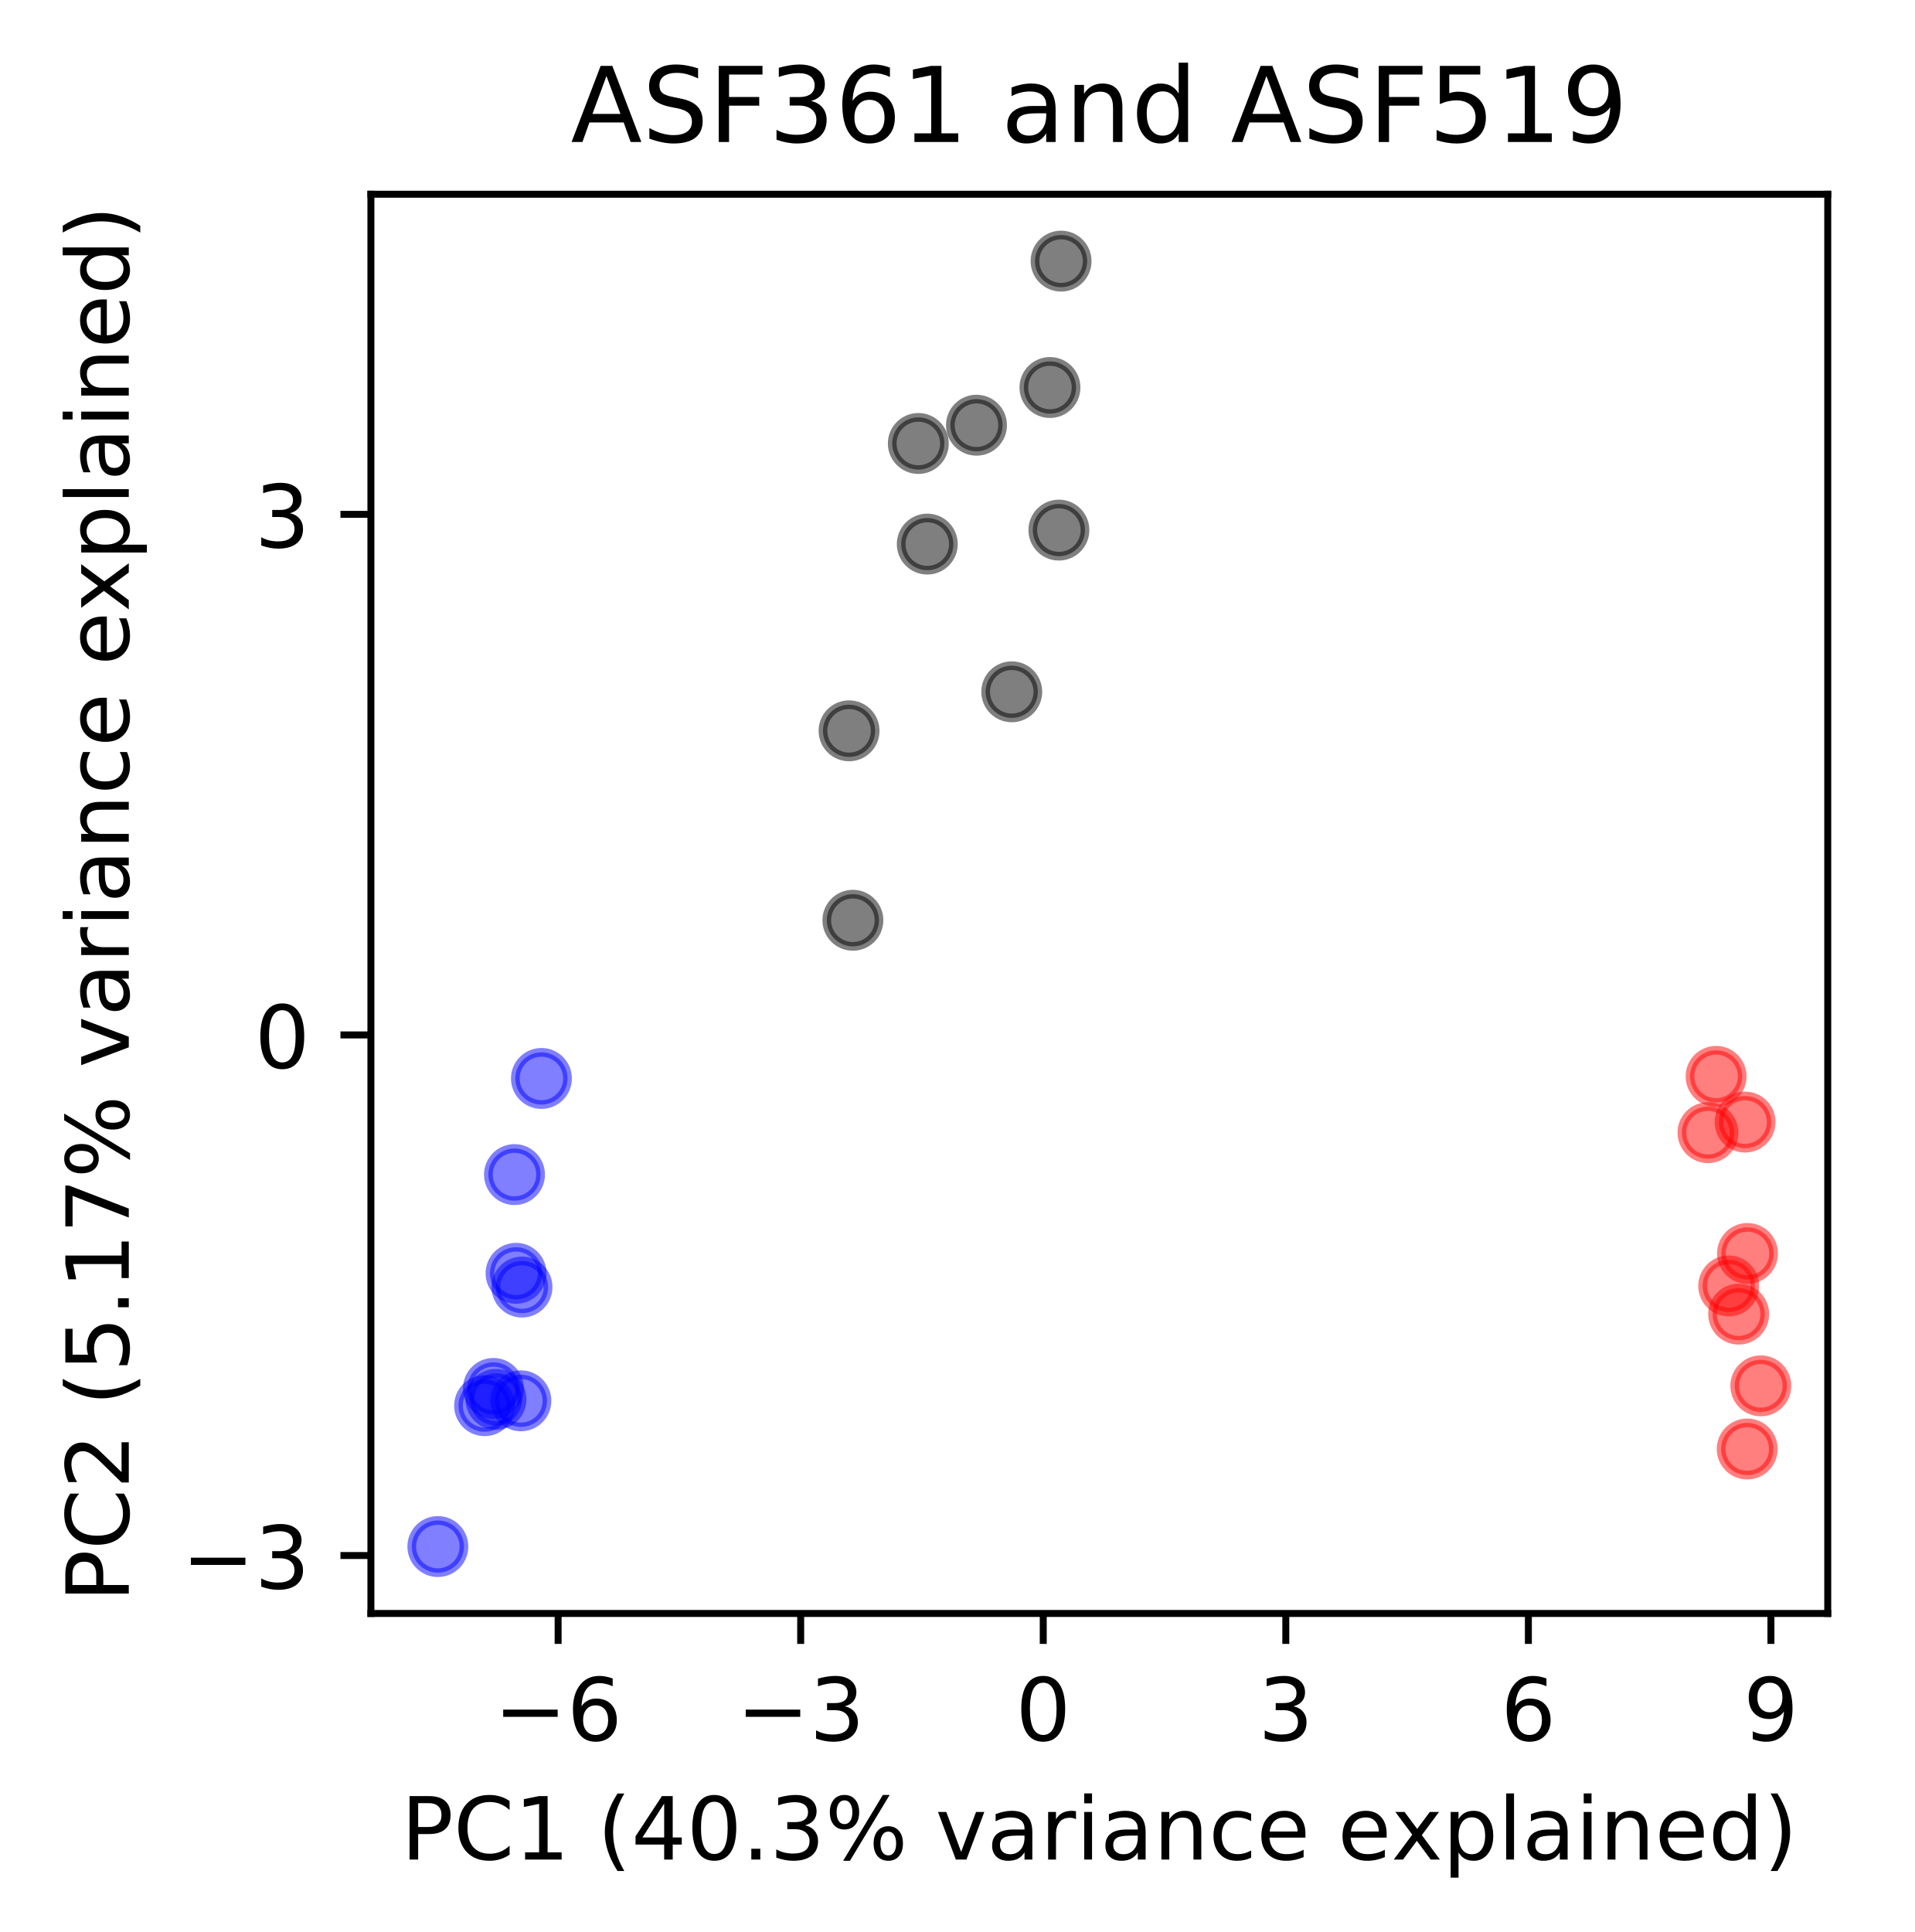
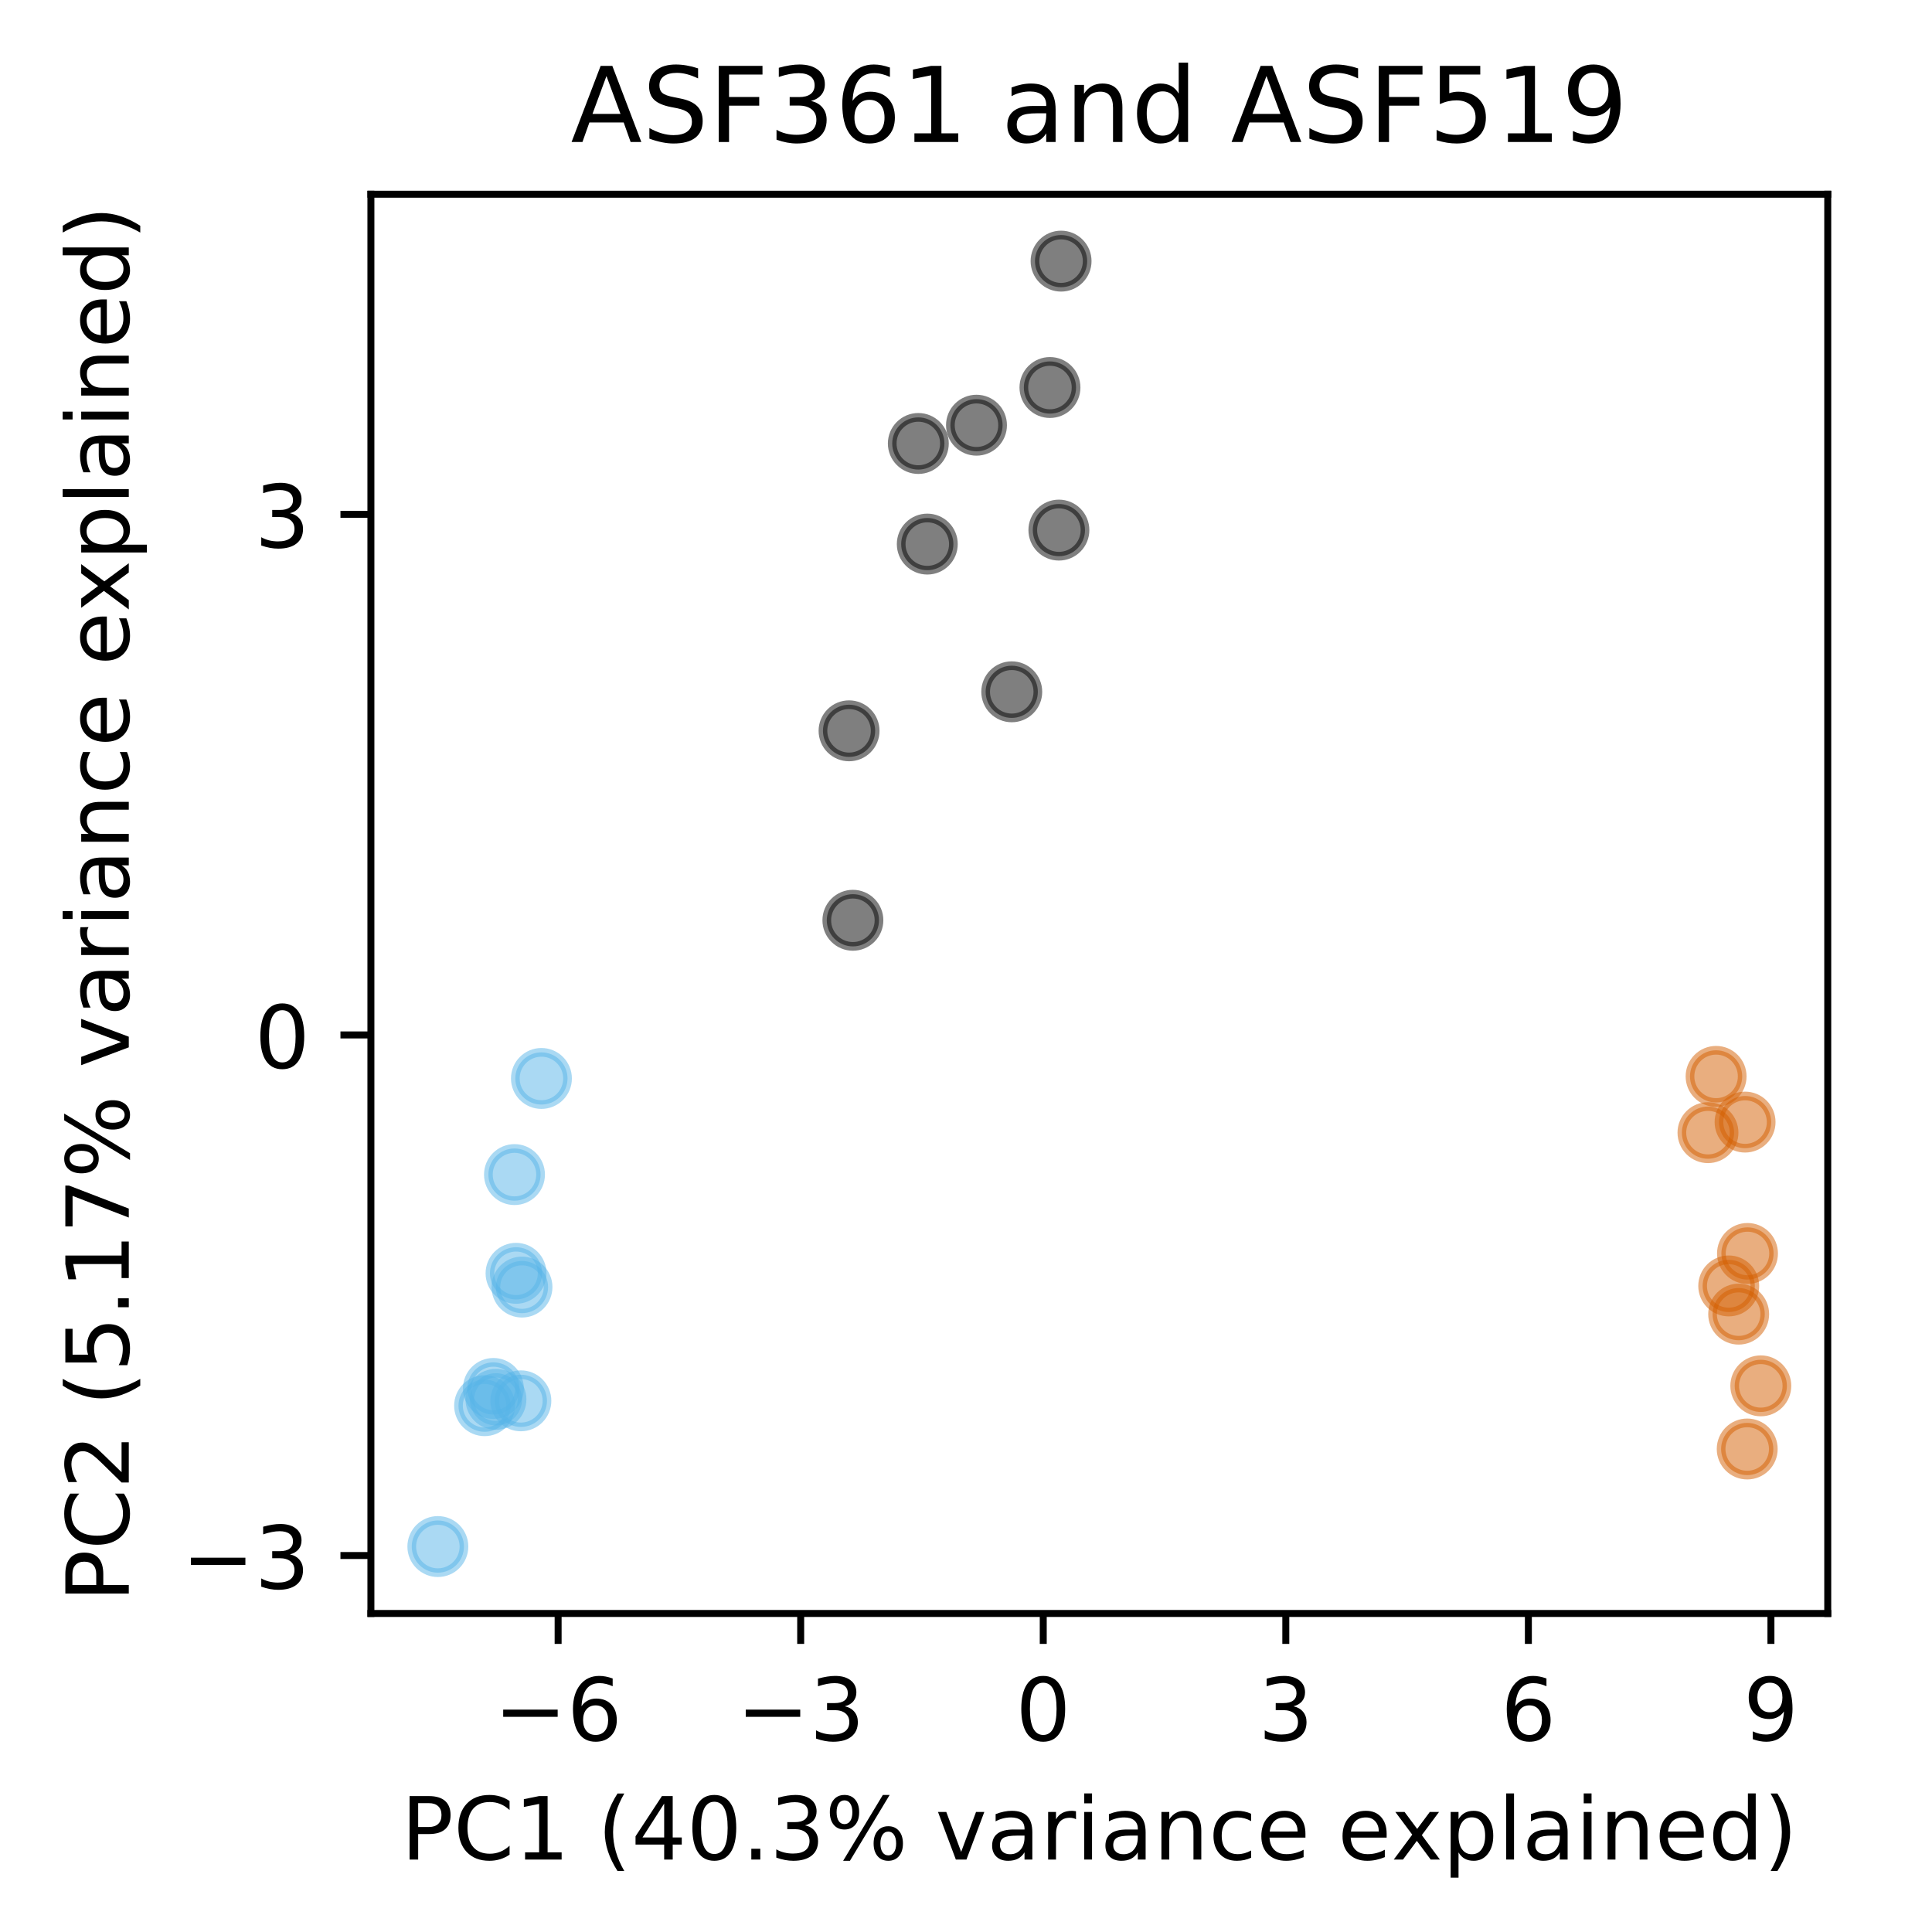
<svg xmlns="http://www.w3.org/2000/svg" xmlns:xlink="http://www.w3.org/1999/xlink" height="222pt" version="1.1" viewBox="0 0 220 222" width="220pt">
  <defs>
    <style type="text/css">
*{stroke-linecap:butt;stroke-linejoin:round;}
  </style>
  </defs>
  <g id="figure_1">
    <g id="patch_1">
      <path d="M 0 222.954  L 220.72 222.954  L 220.72 0  L 0 0  z " style="fill:#ffffff;" />
    </g>
    <g id="axes_1">
      <g id="patch_2">
        <path d="M 42.62 185.398  L 210.02 185.398  L 210.02 22.318  L 42.62 22.318  z " style="fill:#ffffff;" />
      </g>
      <g id="PathCollection_1">
        <defs>
-           <path d="M 0 3  C 0.796 3 1.559 2.684 2.121 2.121  C 2.684 1.559 3 0.796 3 0  C 3 -0.796 2.684 -1.559 2.121 -2.121  C 1.559 -2.684 0.796 -3 0 -3  C -0.796 -3 -1.559 -2.684 -2.121 -2.121  C -2.684 -1.559 -3 -0.796 -3 0  C -3 0.796 -2.684 1.559 -2.121 2.121  C -1.559 2.684 -0.796 3 0 3  z " id="C0_0_9a83f4fa91" />
+           <path d="M 0 3  C 0.796 3 1.559 2.684 2.121 2.121  C 2.684 1.559 3 0.796 3 0  C 3 -0.796 2.684 -1.559 2.121 -2.121  C 1.559 -2.684 0.796 -3 0 -3  C -0.796 -3 -1.559 -2.684 -2.121 -2.121  C -2.684 -1.559 -3 -0.796 -3 0  C -3 0.796 -2.684 1.559 -2.121 2.121  C -1.559 2.684 -0.796 3 0 3  z " id="C0_0_d2435acca8" />
        </defs>
-         <g clip-path="url(#p871c1a8498)">
-           <use style="fill:#0000ff;fill-opacity:0.5;stroke:#0000ff;stroke-opacity:0.5;" x="50.313" xlink:href="#C0_0_9a83f4fa91" y="177.71" />
-         </g>
-         <g clip-path="url(#p871c1a8498)">
-           <use style="fill:#ff0000;fill-opacity:0.5;stroke:#ff0000;stroke-opacity:0.5;" x="198.643" xlink:href="#C0_0_9a83f4fa91" y="147.762" />
-         </g>
-         <g clip-path="url(#p871c1a8498)">
-           <use style="fill:#ff0000;fill-opacity:0.5;stroke:#ff0000;stroke-opacity:0.5;" x="196.258" xlink:href="#C0_0_9a83f4fa91" y="130.15" />
-         </g>
-         <g clip-path="url(#p871c1a8498)">
-           <use style="fill-opacity:0.5;stroke:#000000;stroke-opacity:0.5;" x="106.552" xlink:href="#C0_0_9a83f4fa91" y="62.52" />
-         </g>
-         <g clip-path="url(#p871c1a8498)">
-           <use style="fill-opacity:0.5;stroke:#000000;stroke-opacity:0.5;" x="120.647" xlink:href="#C0_0_9a83f4fa91" y="44.528" />
-         </g>
-         <g clip-path="url(#p871c1a8498)">
-           <use style="fill:#0000ff;fill-opacity:0.5;stroke:#0000ff;stroke-opacity:0.5;" x="62.214" xlink:href="#C0_0_9a83f4fa91" y="123.922" />
-         </g>
-         <g clip-path="url(#p871c1a8498)">
-           <use style="fill:#0000ff;fill-opacity:0.5;stroke:#0000ff;stroke-opacity:0.5;" x="55.684" xlink:href="#C0_0_9a83f4fa91" y="161.523" />
-         </g>
-         <g clip-path="url(#p871c1a8498)">
-           <use style="fill-opacity:0.5;stroke:#000000;stroke-opacity:0.5;" x="112.205" xlink:href="#C0_0_9a83f4fa91" y="48.859" />
-         </g>
-         <g clip-path="url(#p871c1a8498)">
-           <use style="fill:#0000ff;fill-opacity:0.5;stroke:#0000ff;stroke-opacity:0.5;" x="56.696" xlink:href="#C0_0_9a83f4fa91" y="159.543" />
-         </g>
-         <g clip-path="url(#p871c1a8498)">
-           <use style="fill:#ff0000;fill-opacity:0.5;stroke:#ff0000;stroke-opacity:0.5;" x="200.521" xlink:href="#C0_0_9a83f4fa91" y="128.936" />
-         </g>
-         <g clip-path="url(#p871c1a8498)">
-           <use style="fill-opacity:0.5;stroke:#000000;stroke-opacity:0.5;" x="98.003" xlink:href="#C0_0_9a83f4fa91" y="105.746" />
-         </g>
-         <g clip-path="url(#p871c1a8498)">
-           <use style="fill-opacity:0.5;stroke:#000000;stroke-opacity:0.5;" x="97.563" xlink:href="#C0_0_9a83f4fa91" y="83.976" />
-         </g>
-         <g clip-path="url(#p871c1a8498)">
-           <use style="fill:#ff0000;fill-opacity:0.5;stroke:#ff0000;stroke-opacity:0.5;" x="202.328" xlink:href="#C0_0_9a83f4fa91" y="159.244" />
-         </g>
-         <g clip-path="url(#p871c1a8498)">
-           <use style="fill:#0000ff;fill-opacity:0.5;stroke:#0000ff;stroke-opacity:0.5;" x="59.852" xlink:href="#C0_0_9a83f4fa91" y="160.964" />
-         </g>
-         <g clip-path="url(#p871c1a8498)">
-           <use style="fill:#ff0000;fill-opacity:0.5;stroke:#ff0000;stroke-opacity:0.5;" x="199.785" xlink:href="#C0_0_9a83f4fa91" y="151.003" />
-         </g>
-         <g clip-path="url(#p871c1a8498)">
-           <use style="fill-opacity:0.5;stroke:#000000;stroke-opacity:0.5;" x="116.257" xlink:href="#C0_0_9a83f4fa91" y="79.493" />
-         </g>
-         <g clip-path="url(#p871c1a8498)">
-           <use style="fill:#0000ff;fill-opacity:0.5;stroke:#0000ff;stroke-opacity:0.5;" x="59.297" xlink:href="#C0_0_9a83f4fa91" y="146.313" />
-         </g>
-         <g clip-path="url(#p871c1a8498)">
-           <use style="fill:#ff0000;fill-opacity:0.5;stroke:#ff0000;stroke-opacity:0.5;" x="200.799" xlink:href="#C0_0_9a83f4fa91" y="144.032" />
-         </g>
-         <g clip-path="url(#p871c1a8498)">
-           <use style="fill:#0000ff;fill-opacity:0.5;stroke:#0000ff;stroke-opacity:0.5;" x="59.979" xlink:href="#C0_0_9a83f4fa91" y="147.893" />
-         </g>
-         <g clip-path="url(#p871c1a8498)">
-           <use style="fill:#ff0000;fill-opacity:0.5;stroke:#ff0000;stroke-opacity:0.5;" x="200.767" xlink:href="#C0_0_9a83f4fa91" y="166.5" />
-         </g>
-         <g clip-path="url(#p871c1a8498)">
-           <use style="fill:#0000ff;fill-opacity:0.5;stroke:#0000ff;stroke-opacity:0.5;" x="59.118" xlink:href="#C0_0_9a83f4fa91" y="134.968" />
-         </g>
-         <g clip-path="url(#p871c1a8498)">
-           <use style="fill-opacity:0.5;stroke:#000000;stroke-opacity:0.5;" x="121.674" xlink:href="#C0_0_9a83f4fa91" y="60.912" />
-         </g>
-         <g clip-path="url(#p871c1a8498)">
-           <use style="fill:#0000ff;fill-opacity:0.5;stroke:#0000ff;stroke-opacity:0.5;" x="56.989" xlink:href="#C0_0_9a83f4fa91" y="160.793" />
-         </g>
-         <g clip-path="url(#p871c1a8498)">
-           <use style="fill-opacity:0.5;stroke:#000000;stroke-opacity:0.5;" x="105.522" xlink:href="#C0_0_9a83f4fa91" y="50.959" />
-         </g>
-         <g clip-path="url(#p871c1a8498)">
-           <use style="fill-opacity:0.5;stroke:#000000;stroke-opacity:0.5;" x="121.925" xlink:href="#C0_0_9a83f4fa91" y="30.006" />
-         </g>
-         <g clip-path="url(#p871c1a8498)">
-           <use style="fill:#ff0000;fill-opacity:0.5;stroke:#ff0000;stroke-opacity:0.5;" x="197.191" xlink:href="#C0_0_9a83f4fa91" y="123.684" />
+         <g clip-path="url(#pf83b87589d)">
+           <use style="fill:#56b4e9;fill-opacity:0.5;stroke:#56b4e9;stroke-opacity:0.5;" x="50.313" xlink:href="#C0_0_d2435acca8" y="177.71" />
+         </g>
+         <g clip-path="url(#pf83b87589d)">
+           <use style="fill:#d55e00;fill-opacity:0.5;stroke:#d55e00;stroke-opacity:0.5;" x="198.643" xlink:href="#C0_0_d2435acca8" y="147.762" />
+         </g>
+         <g clip-path="url(#pf83b87589d)">
+           <use style="fill:#d55e00;fill-opacity:0.5;stroke:#d55e00;stroke-opacity:0.5;" x="196.258" xlink:href="#C0_0_d2435acca8" y="130.15" />
+         </g>
+         <g clip-path="url(#pf83b87589d)">
+           <use style="fill-opacity:0.5;stroke:#000000;stroke-opacity:0.5;" x="106.552" xlink:href="#C0_0_d2435acca8" y="62.52" />
+         </g>
+         <g clip-path="url(#pf83b87589d)">
+           <use style="fill-opacity:0.5;stroke:#000000;stroke-opacity:0.5;" x="120.647" xlink:href="#C0_0_d2435acca8" y="44.528" />
+         </g>
+         <g clip-path="url(#pf83b87589d)">
+           <use style="fill:#56b4e9;fill-opacity:0.5;stroke:#56b4e9;stroke-opacity:0.5;" x="62.214" xlink:href="#C0_0_d2435acca8" y="123.922" />
+         </g>
+         <g clip-path="url(#pf83b87589d)">
+           <use style="fill:#56b4e9;fill-opacity:0.5;stroke:#56b4e9;stroke-opacity:0.5;" x="55.684" xlink:href="#C0_0_d2435acca8" y="161.523" />
+         </g>
+         <g clip-path="url(#pf83b87589d)">
+           <use style="fill-opacity:0.5;stroke:#000000;stroke-opacity:0.5;" x="112.205" xlink:href="#C0_0_d2435acca8" y="48.859" />
+         </g>
+         <g clip-path="url(#pf83b87589d)">
+           <use style="fill:#56b4e9;fill-opacity:0.5;stroke:#56b4e9;stroke-opacity:0.5;" x="56.696" xlink:href="#C0_0_d2435acca8" y="159.543" />
+         </g>
+         <g clip-path="url(#pf83b87589d)">
+           <use style="fill:#d55e00;fill-opacity:0.5;stroke:#d55e00;stroke-opacity:0.5;" x="200.521" xlink:href="#C0_0_d2435acca8" y="128.936" />
+         </g>
+         <g clip-path="url(#pf83b87589d)">
+           <use style="fill-opacity:0.5;stroke:#000000;stroke-opacity:0.5;" x="98.003" xlink:href="#C0_0_d2435acca8" y="105.746" />
+         </g>
+         <g clip-path="url(#pf83b87589d)">
+           <use style="fill-opacity:0.5;stroke:#000000;stroke-opacity:0.5;" x="97.563" xlink:href="#C0_0_d2435acca8" y="83.976" />
+         </g>
+         <g clip-path="url(#pf83b87589d)">
+           <use style="fill:#d55e00;fill-opacity:0.5;stroke:#d55e00;stroke-opacity:0.5;" x="202.328" xlink:href="#C0_0_d2435acca8" y="159.244" />
+         </g>
+         <g clip-path="url(#pf83b87589d)">
+           <use style="fill:#56b4e9;fill-opacity:0.5;stroke:#56b4e9;stroke-opacity:0.5;" x="59.852" xlink:href="#C0_0_d2435acca8" y="160.964" />
+         </g>
+         <g clip-path="url(#pf83b87589d)">
+           <use style="fill:#d55e00;fill-opacity:0.5;stroke:#d55e00;stroke-opacity:0.5;" x="199.785" xlink:href="#C0_0_d2435acca8" y="151.003" />
+         </g>
+         <g clip-path="url(#pf83b87589d)">
+           <use style="fill-opacity:0.5;stroke:#000000;stroke-opacity:0.5;" x="116.257" xlink:href="#C0_0_d2435acca8" y="79.493" />
+         </g>
+         <g clip-path="url(#pf83b87589d)">
+           <use style="fill:#56b4e9;fill-opacity:0.5;stroke:#56b4e9;stroke-opacity:0.5;" x="59.297" xlink:href="#C0_0_d2435acca8" y="146.313" />
+         </g>
+         <g clip-path="url(#pf83b87589d)">
+           <use style="fill:#d55e00;fill-opacity:0.5;stroke:#d55e00;stroke-opacity:0.5;" x="200.799" xlink:href="#C0_0_d2435acca8" y="144.032" />
+         </g>
+         <g clip-path="url(#pf83b87589d)">
+           <use style="fill:#56b4e9;fill-opacity:0.5;stroke:#56b4e9;stroke-opacity:0.5;" x="59.979" xlink:href="#C0_0_d2435acca8" y="147.893" />
+         </g>
+         <g clip-path="url(#pf83b87589d)">
+           <use style="fill:#d55e00;fill-opacity:0.5;stroke:#d55e00;stroke-opacity:0.5;" x="200.767" xlink:href="#C0_0_d2435acca8" y="166.5" />
+         </g>
+         <g clip-path="url(#pf83b87589d)">
+           <use style="fill:#56b4e9;fill-opacity:0.5;stroke:#56b4e9;stroke-opacity:0.5;" x="59.118" xlink:href="#C0_0_d2435acca8" y="134.968" />
+         </g>
+         <g clip-path="url(#pf83b87589d)">
+           <use style="fill-opacity:0.5;stroke:#000000;stroke-opacity:0.5;" x="121.674" xlink:href="#C0_0_d2435acca8" y="60.912" />
+         </g>
+         <g clip-path="url(#pf83b87589d)">
+           <use style="fill:#56b4e9;fill-opacity:0.5;stroke:#56b4e9;stroke-opacity:0.5;" x="56.989" xlink:href="#C0_0_d2435acca8" y="160.793" />
+         </g>
+         <g clip-path="url(#pf83b87589d)">
+           <use style="fill-opacity:0.5;stroke:#000000;stroke-opacity:0.5;" x="105.522" xlink:href="#C0_0_d2435acca8" y="50.959" />
+         </g>
+         <g clip-path="url(#pf83b87589d)">
+           <use style="fill-opacity:0.5;stroke:#000000;stroke-opacity:0.5;" x="121.925" xlink:href="#C0_0_d2435acca8" y="30.006" />
+         </g>
+         <g clip-path="url(#pf83b87589d)">
+           <use style="fill:#d55e00;fill-opacity:0.5;stroke:#d55e00;stroke-opacity:0.5;" x="197.191" xlink:href="#C0_0_d2435acca8" y="123.684" />
        </g>
      </g>
      <g id="matplotlib.axis_1">
        <g id="xtick_1">
          <g id="line2d_1">
            <defs>
-               <path d="M 0 0  L 0 3.5  " id="m33ea23afcc" style="stroke:#000000;stroke-width:0.8;" />
-             </defs>
-             <g>
-               <use style="stroke:#000000;stroke-width:0.8;" x="64.132" xlink:href="#m33ea23afcc" y="185.398" />
+               <path d="M 0 0  L 0 3.5  " id="m0d11c0dd01" style="stroke:#000000;stroke-width:0.8;" />
+             </defs>
+             <g>
+               <use style="stroke:#000000;stroke-width:0.8;" x="64.132" xlink:href="#m0d11c0dd01" y="185.398" />
            </g>
          </g>
          <g id="text_1">
            <defs>
              <path d="M 10.594 35.5  L 73.188 35.5  L 73.188 27.203  L 10.594 27.203  z " id="DejaVuSans-2212" />
              <path d="M 33.016 40.375  Q 26.375 40.375 22.484 35.828  Q 18.609 31.297 18.609 23.391  Q 18.609 15.531 22.484 10.953  Q 26.375 6.391 33.016 6.391  Q 39.656 6.391 43.531 10.953  Q 47.406 15.531 47.406 23.391  Q 47.406 31.297 43.531 35.828  Q 39.656 40.375 33.016 40.375  z M 52.594 71.297  L 52.594 62.312  Q 48.875 64.062 45.094 64.984  Q 41.312 65.922 37.594 65.922  Q 27.828 65.922 22.672 59.328  Q 17.531 52.734 16.797 39.406  Q 19.672 43.656 24.016 45.922  Q 28.375 48.188 33.594 48.188  Q 44.578 48.188 50.953 41.516  Q 57.328 34.859 57.328 23.391  Q 57.328 12.156 50.688 5.359  Q 44.047 -1.422 33.016 -1.422  Q 20.359 -1.422 13.672 8.266  Q 6.984 17.969 6.984 36.375  Q 6.984 53.656 15.188 63.938  Q 23.391 74.219 37.203 74.219  Q 40.922 74.219 44.703 73.484  Q 48.484 72.75 52.594 71.297  z " id="DejaVuSans-36" />
            </defs>
            <g transform="translate(56.76103 199.9966)scale(0.1 -0.1)">
              <use xlink:href="#DejaVuSans-2212" />
              <use x="83.789" xlink:href="#DejaVuSans-36" />
            </g>
          </g>
        </g>
        <g id="xtick_2">
          <g id="line2d_2">
            <g>
-               <use style="stroke:#000000;stroke-width:0.8;" x="92.004" xlink:href="#m33ea23afcc" y="185.398" />
+               <use style="stroke:#000000;stroke-width:0.8;" x="92.004" xlink:href="#m0d11c0dd01" y="185.398" />
            </g>
          </g>
          <g id="text_2">
            <defs>
              <path d="M 40.578 39.312  Q 47.656 37.797 51.625 33  Q 55.609 28.219 55.609 21.188  Q 55.609 10.406 48.188 4.484  Q 40.766 -1.422 27.094 -1.422  Q 22.516 -1.422 17.656 -0.516  Q 12.797 0.391 7.625 2.203  L 7.625 11.719  Q 11.719 9.328 16.594 8.109  Q 21.484 6.891 26.812 6.891  Q 36.078 6.891 40.938 10.547  Q 45.797 14.203 45.797 21.188  Q 45.797 27.641 41.281 31.266  Q 36.766 34.906 28.719 34.906  L 20.219 34.906  L 20.219 43.016  L 29.109 43.016  Q 36.375 43.016 40.234 45.922  Q 44.094 48.828 44.094 54.297  Q 44.094 59.906 40.109 62.906  Q 36.141 65.922 28.719 65.922  Q 24.656 65.922 20.016 65.031  Q 15.375 64.156 9.812 62.312  L 9.812 71.094  Q 15.438 72.656 20.344 73.438  Q 25.25 74.219 29.594 74.219  Q 40.828 74.219 47.359 69.109  Q 53.906 64.016 53.906 55.328  Q 53.906 49.266 50.438 45.094  Q 46.969 40.922 40.578 39.312  z " id="DejaVuSans-33" />
            </defs>
            <g transform="translate(84.63307 199.9966)scale(0.1 -0.1)">
              <use xlink:href="#DejaVuSans-2212" />
              <use x="83.789" xlink:href="#DejaVuSans-33" />
            </g>
          </g>
        </g>
        <g id="xtick_3">
          <g id="line2d_3">
            <g>
-               <use style="stroke:#000000;stroke-width:0.8;" x="119.876" xlink:href="#m33ea23afcc" y="185.398" />
+               <use style="stroke:#000000;stroke-width:0.8;" x="119.876" xlink:href="#m0d11c0dd01" y="185.398" />
            </g>
          </g>
          <g id="text_3">
            <defs>
              <path d="M 31.781 66.406  Q 24.172 66.406 20.328 58.906  Q 16.5 51.422 16.5 36.375  Q 16.5 21.391 20.328 13.891  Q 24.172 6.391 31.781 6.391  Q 39.453 6.391 43.281 13.891  Q 47.125 21.391 47.125 36.375  Q 47.125 51.422 43.281 58.906  Q 39.453 66.406 31.781 66.406  z M 31.781 74.219  Q 44.047 74.219 50.516 64.516  Q 56.984 54.828 56.984 36.375  Q 56.984 17.969 50.516 8.266  Q 44.047 -1.422 31.781 -1.422  Q 19.531 -1.422 13.062 8.266  Q 6.594 17.969 6.594 36.375  Q 6.594 54.828 13.062 64.516  Q 19.531 74.219 31.781 74.219  z " id="DejaVuSans-30" />
            </defs>
            <g transform="translate(116.695 199.9966)scale(0.1 -0.1)">
              <use xlink:href="#DejaVuSans-30" />
            </g>
          </g>
        </g>
        <g id="xtick_4">
          <g id="line2d_4">
            <g>
-               <use style="stroke:#000000;stroke-width:0.8;" x="147.748" xlink:href="#m33ea23afcc" y="185.398" />
+               <use style="stroke:#000000;stroke-width:0.8;" x="147.748" xlink:href="#m0d11c0dd01" y="185.398" />
            </g>
          </g>
          <g id="text_4">
            <g transform="translate(144.567 199.9966)scale(0.1 -0.1)">
              <use xlink:href="#DejaVuSans-33" />
            </g>
          </g>
        </g>
        <g id="xtick_5">
          <g id="line2d_5">
            <g>
-               <use style="stroke:#000000;stroke-width:0.8;" x="175.62" xlink:href="#m33ea23afcc" y="185.398" />
+               <use style="stroke:#000000;stroke-width:0.8;" x="175.62" xlink:href="#m0d11c0dd01" y="185.398" />
            </g>
          </g>
          <g id="text_5">
            <g transform="translate(172.439 199.9966)scale(0.1 -0.1)">
              <use xlink:href="#DejaVuSans-36" />
            </g>
          </g>
        </g>
        <g id="xtick_6">
          <g id="line2d_6">
            <g>
-               <use style="stroke:#000000;stroke-width:0.8;" x="203.492" xlink:href="#m33ea23afcc" y="185.398" />
+               <use style="stroke:#000000;stroke-width:0.8;" x="203.492" xlink:href="#m0d11c0dd01" y="185.398" />
            </g>
          </g>
          <g id="text_6">
            <defs>
              <path d="M 10.984 1.516  L 10.984 10.5  Q 14.703 8.734 18.5 7.812  Q 22.312 6.891 25.984 6.891  Q 35.75 6.891 40.891 13.453  Q 46.047 20.016 46.781 33.406  Q 43.953 29.203 39.594 26.953  Q 35.25 24.703 29.984 24.703  Q 19.047 24.703 12.672 31.312  Q 6.297 37.938 6.297 49.422  Q 6.297 60.641 12.938 67.422  Q 19.578 74.219 30.609 74.219  Q 43.266 74.219 49.922 64.516  Q 56.594 54.828 56.594 36.375  Q 56.594 19.141 48.406 8.859  Q 40.234 -1.422 26.422 -1.422  Q 22.703 -1.422 18.891 -0.688  Q 15.094 0.047 10.984 1.516  z M 30.609 32.422  Q 37.25 32.422 41.125 36.953  Q 45.016 41.5 45.016 49.422  Q 45.016 57.281 41.125 61.844  Q 37.25 66.406 30.609 66.406  Q 23.969 66.406 20.094 61.844  Q 16.219 57.281 16.219 49.422  Q 16.219 41.5 20.094 36.953  Q 23.969 32.422 30.609 32.422  z " id="DejaVuSans-39" />
            </defs>
            <g transform="translate(200.3111 199.9966)scale(0.1 -0.1)">
              <use xlink:href="#DejaVuSans-39" />
            </g>
          </g>
        </g>
        <g id="text_7">
          <defs>
            <path d="M 19.672 64.797  L 19.672 37.406  L 32.078 37.406  Q 38.969 37.406 42.719 40.969  Q 46.484 44.531 46.484 51.125  Q 46.484 57.672 42.719 61.234  Q 38.969 64.797 32.078 64.797  z M 9.812 72.906  L 32.078 72.906  Q 44.344 72.906 50.609 67.359  Q 56.891 61.812 56.891 51.125  Q 56.891 40.328 50.609 34.812  Q 44.344 29.297 32.078 29.297  L 19.672 29.297  L 19.672 0  L 9.812 0  z " id="DejaVuSans-50" />
            <path d="M 64.406 67.281  L 64.406 56.891  Q 59.422 61.531 53.781 63.812  Q 48.141 66.109 41.797 66.109  Q 29.297 66.109 22.656 58.469  Q 16.016 50.828 16.016 36.375  Q 16.016 21.969 22.656 14.328  Q 29.297 6.688 41.797 6.688  Q 48.141 6.688 53.781 8.984  Q 59.422 11.281 64.406 15.922  L 64.406 5.609  Q 59.234 2.094 53.438 0.328  Q 47.656 -1.422 41.219 -1.422  Q 24.656 -1.422 15.125 8.703  Q 5.609 18.844 5.609 36.375  Q 5.609 53.953 15.125 64.078  Q 24.656 74.219 41.219 74.219  Q 47.75 74.219 53.531 72.484  Q 59.328 70.75 64.406 67.281  z " id="DejaVuSans-43" />
            <path d="M 12.406 8.297  L 28.516 8.297  L 28.516 63.922  L 10.984 60.406  L 10.984 69.391  L 28.422 72.906  L 38.281 72.906  L 38.281 8.297  L 54.391 8.297  L 54.391 0  L 12.406 0  z " id="DejaVuSans-31" />
            <path id="DejaVuSans-20" />
            <path d="M 31 75.875  Q 24.469 64.656 21.281 53.656  Q 18.109 42.672 18.109 31.391  Q 18.109 20.125 21.312 9.062  Q 24.516 -2 31 -13.188  L 23.188 -13.188  Q 15.875 -1.703 12.234 9.375  Q 8.594 20.453 8.594 31.391  Q 8.594 42.281 12.203 53.312  Q 15.828 64.359 23.188 75.875  z " id="DejaVuSans-28" />
            <path d="M 37.797 64.312  L 12.891 25.391  L 37.797 25.391  z M 35.203 72.906  L 47.609 72.906  L 47.609 25.391  L 58.016 25.391  L 58.016 17.188  L 47.609 17.188  L 47.609 0  L 37.797 0  L 37.797 17.188  L 4.891 17.188  L 4.891 26.703  z " id="DejaVuSans-34" />
            <path d="M 10.688 12.406  L 21 12.406  L 21 0  L 10.688 0  z " id="DejaVuSans-2e" />
            <path d="M 72.703 32.078  Q 68.453 32.078 66.031 28.469  Q 63.625 24.859 63.625 18.406  Q 63.625 12.062 66.031 8.422  Q 68.453 4.781 72.703 4.781  Q 76.859 4.781 79.266 8.422  Q 81.688 12.062 81.688 18.406  Q 81.688 24.812 79.266 28.438  Q 76.859 32.078 72.703 32.078  z M 72.703 38.281  Q 80.422 38.281 84.953 32.906  Q 89.5 27.547 89.5 18.406  Q 89.5 9.281 84.938 3.922  Q 80.375 -1.422 72.703 -1.422  Q 64.891 -1.422 60.344 3.922  Q 55.812 9.281 55.812 18.406  Q 55.812 27.594 60.375 32.938  Q 64.938 38.281 72.703 38.281  z M 22.312 68.016  Q 18.109 68.016 15.688 64.375  Q 13.281 60.75 13.281 54.391  Q 13.281 47.953 15.672 44.328  Q 18.062 40.719 22.312 40.719  Q 26.562 40.719 28.969 44.328  Q 31.391 47.953 31.391 54.391  Q 31.391 60.688 28.953 64.344  Q 26.516 68.016 22.312 68.016  z M 66.406 74.219  L 74.219 74.219  L 28.609 -1.422  L 20.797 -1.422  z M 22.312 74.219  Q 30.031 74.219 34.609 68.875  Q 39.203 63.531 39.203 54.391  Q 39.203 45.172 34.641 39.844  Q 30.078 34.516 22.312 34.516  Q 14.547 34.516 10.031 39.859  Q 5.516 45.219 5.516 54.391  Q 5.516 63.484 10.047 68.844  Q 14.594 74.219 22.312 74.219  z " id="DejaVuSans-25" />
            <path d="M 2.984 54.688  L 12.5 54.688  L 29.594 8.797  L 46.688 54.688  L 56.203 54.688  L 35.688 0  L 23.484 0  z " id="DejaVuSans-76" />
            <path d="M 34.281 27.484  Q 23.391 27.484 19.188 25  Q 14.984 22.516 14.984 16.5  Q 14.984 11.719 18.141 8.906  Q 21.297 6.109 26.703 6.109  Q 34.188 6.109 38.703 11.406  Q 43.219 16.703 43.219 25.484  L 43.219 27.484  z M 52.203 31.203  L 52.203 0  L 43.219 0  L 43.219 8.297  Q 40.141 3.328 35.547 0.953  Q 30.953 -1.422 24.312 -1.422  Q 15.922 -1.422 10.953 3.297  Q 6 8.016 6 15.922  Q 6 25.141 12.172 29.828  Q 18.359 34.516 30.609 34.516  L 43.219 34.516  L 43.219 35.406  Q 43.219 41.609 39.141 45  Q 35.062 48.391 27.688 48.391  Q 23 48.391 18.547 47.266  Q 14.109 46.141 10.016 43.891  L 10.016 52.203  Q 14.938 54.109 19.578 55.047  Q 24.219 56 28.609 56  Q 40.484 56 46.344 49.844  Q 52.203 43.703 52.203 31.203  z " id="DejaVuSans-61" />
            <path d="M 41.109 46.297  Q 39.594 47.172 37.812 47.578  Q 36.031 48 33.891 48  Q 26.266 48 22.188 43.047  Q 18.109 38.094 18.109 28.812  L 18.109 0  L 9.078 0  L 9.078 54.688  L 18.109 54.688  L 18.109 46.188  Q 20.953 51.172 25.484 53.578  Q 30.031 56 36.531 56  Q 37.453 56 38.578 55.875  Q 39.703 55.766 41.062 55.516  z " id="DejaVuSans-72" />
            <path d="M 9.422 54.688  L 18.406 54.688  L 18.406 0  L 9.422 0  z M 9.422 75.984  L 18.406 75.984  L 18.406 64.594  L 9.422 64.594  z " id="DejaVuSans-69" />
            <path d="M 54.891 33.016  L 54.891 0  L 45.906 0  L 45.906 32.719  Q 45.906 40.484 42.875 44.328  Q 39.844 48.188 33.797 48.188  Q 26.516 48.188 22.312 43.547  Q 18.109 38.922 18.109 30.906  L 18.109 0  L 9.078 0  L 9.078 54.688  L 18.109 54.688  L 18.109 46.188  Q 21.344 51.125 25.703 53.562  Q 30.078 56 35.797 56  Q 45.219 56 50.047 50.172  Q 54.891 44.344 54.891 33.016  z " id="DejaVuSans-6e" />
            <path d="M 48.781 52.594  L 48.781 44.188  Q 44.969 46.297 41.141 47.344  Q 37.312 48.391 33.406 48.391  Q 24.656 48.391 19.812 42.844  Q 14.984 37.312 14.984 27.297  Q 14.984 17.281 19.812 11.734  Q 24.656 6.203 33.406 6.203  Q 37.312 6.203 41.141 7.25  Q 44.969 8.297 48.781 10.406  L 48.781 2.094  Q 45.016 0.344 40.984 -0.531  Q 36.969 -1.422 32.422 -1.422  Q 20.062 -1.422 12.781 6.344  Q 5.516 14.109 5.516 27.297  Q 5.516 40.672 12.859 48.328  Q 20.219 56 33.016 56  Q 37.156 56 41.109 55.141  Q 45.062 54.297 48.781 52.594  z " id="DejaVuSans-63" />
            <path d="M 56.203 29.594  L 56.203 25.203  L 14.891 25.203  Q 15.484 15.922 20.484 11.062  Q 25.484 6.203 34.422 6.203  Q 39.594 6.203 44.453 7.469  Q 49.312 8.734 54.109 11.281  L 54.109 2.781  Q 49.266 0.734 44.188 -0.344  Q 39.109 -1.422 33.891 -1.422  Q 20.797 -1.422 13.156 6.188  Q 5.516 13.812 5.516 26.812  Q 5.516 40.234 12.766 48.109  Q 20.016 56 32.328 56  Q 43.359 56 49.781 48.891  Q 56.203 41.797 56.203 29.594  z M 47.219 32.234  Q 47.125 39.594 43.094 43.984  Q 39.062 48.391 32.422 48.391  Q 24.906 48.391 20.391 44.141  Q 15.875 39.891 15.188 32.172  z " id="DejaVuSans-65" />
            <path d="M 54.891 54.688  L 35.109 28.078  L 55.906 0  L 45.312 0  L 29.391 21.484  L 13.484 0  L 2.875 0  L 24.125 28.609  L 4.688 54.688  L 15.281 54.688  L 29.781 35.203  L 44.281 54.688  z " id="DejaVuSans-78" />
            <path d="M 18.109 8.203  L 18.109 -20.797  L 9.078 -20.797  L 9.078 54.688  L 18.109 54.688  L 18.109 46.391  Q 20.953 51.266 25.266 53.625  Q 29.594 56 35.594 56  Q 45.562 56 51.781 48.094  Q 58.016 40.188 58.016 27.297  Q 58.016 14.406 51.781 6.484  Q 45.562 -1.422 35.594 -1.422  Q 29.594 -1.422 25.266 0.953  Q 20.953 3.328 18.109 8.203  z M 48.688 27.297  Q 48.688 37.203 44.609 42.844  Q 40.531 48.484 33.406 48.484  Q 26.266 48.484 22.188 42.844  Q 18.109 37.203 18.109 27.297  Q 18.109 17.391 22.188 11.75  Q 26.266 6.109 33.406 6.109  Q 40.531 6.109 44.609 11.75  Q 48.688 17.391 48.688 27.297  z " id="DejaVuSans-70" />
            <path d="M 9.422 75.984  L 18.406 75.984  L 18.406 0  L 9.422 0  z " id="DejaVuSans-6c" />
            <path d="M 45.406 46.391  L 45.406 75.984  L 54.391 75.984  L 54.391 0  L 45.406 0  L 45.406 8.203  Q 42.578 3.328 38.25 0.953  Q 33.938 -1.422 27.875 -1.422  Q 17.969 -1.422 11.734 6.484  Q 5.516 14.406 5.516 27.297  Q 5.516 40.188 11.734 48.094  Q 17.969 56 27.875 56  Q 33.938 56 38.25 53.625  Q 42.578 51.266 45.406 46.391  z M 14.797 27.297  Q 14.797 17.391 18.875 11.75  Q 22.953 6.109 30.078 6.109  Q 37.203 6.109 41.297 11.75  Q 45.406 17.391 45.406 27.297  Q 45.406 37.203 41.297 42.844  Q 37.203 48.484 30.078 48.484  Q 22.953 48.484 18.875 42.844  Q 14.797 37.203 14.797 27.297  z " id="DejaVuSans-64" />
            <path d="M 8.016 75.875  L 15.828 75.875  Q 23.141 64.359 26.781 53.312  Q 30.422 42.281 30.422 31.391  Q 30.422 20.453 26.781 9.375  Q 23.141 -1.703 15.828 -13.188  L 8.016 -13.188  Q 14.5 -2 17.703 9.062  Q 20.906 20.125 20.906 31.391  Q 20.906 42.672 17.703 53.656  Q 14.5 64.656 8.016 75.875  z " id="DejaVuSans-29" />
          </defs>
          <g transform="translate(46.08281 213.6747)scale(0.1 -0.1)">
            <use xlink:href="#DejaVuSans-50" />
            <use x="60.303" xlink:href="#DejaVuSans-43" />
            <use x="130.127" xlink:href="#DejaVuSans-31" />
            <use x="193.75" xlink:href="#DejaVuSans-20" />
            <use x="225.537" xlink:href="#DejaVuSans-28" />
            <use x="264.551" xlink:href="#DejaVuSans-34" />
            <use x="328.174" xlink:href="#DejaVuSans-30" />
            <use x="391.797" xlink:href="#DejaVuSans-2e" />
            <use x="423.584" xlink:href="#DejaVuSans-33" />
            <use x="487.207" xlink:href="#DejaVuSans-25" />
            <use x="582.227" xlink:href="#DejaVuSans-20" />
            <use x="614.014" xlink:href="#DejaVuSans-76" />
            <use x="673.193" xlink:href="#DejaVuSans-61" />
            <use x="734.473" xlink:href="#DejaVuSans-72" />
            <use x="775.586" xlink:href="#DejaVuSans-69" />
            <use x="803.369" xlink:href="#DejaVuSans-61" />
            <use x="864.648" xlink:href="#DejaVuSans-6e" />
            <use x="928.027" xlink:href="#DejaVuSans-63" />
            <use x="983.008" xlink:href="#DejaVuSans-65" />
            <use x="1044.531" xlink:href="#DejaVuSans-20" />
            <use x="1076.318" xlink:href="#DejaVuSans-65" />
            <use x="1137.826" xlink:href="#DejaVuSans-78" />
            <use x="1197.006" xlink:href="#DejaVuSans-70" />
            <use x="1260.482" xlink:href="#DejaVuSans-6c" />
            <use x="1288.266" xlink:href="#DejaVuSans-61" />
            <use x="1349.545" xlink:href="#DejaVuSans-69" />
            <use x="1377.328" xlink:href="#DejaVuSans-6e" />
            <use x="1440.707" xlink:href="#DejaVuSans-65" />
            <use x="1502.23" xlink:href="#DejaVuSans-64" />
            <use x="1565.707" xlink:href="#DejaVuSans-29" />
          </g>
        </g>
      </g>
      <g id="matplotlib.axis_2">
        <g id="ytick_1">
          <g id="line2d_7">
            <defs>
-               <path d="M 0 0  L -3.5 0  " id="mcfea6e0bd5" style="stroke:#000000;stroke-width:0.8;" />
-             </defs>
-             <g>
-               <use style="stroke:#000000;stroke-width:0.8;" x="42.62" xlink:href="#mcfea6e0bd5" y="178.74" />
+               <path d="M 0 0  L -3.5 0  " id="m96270559e1" style="stroke:#000000;stroke-width:0.8;" />
+             </defs>
+             <g>
+               <use style="stroke:#000000;stroke-width:0.8;" x="42.62" xlink:href="#m96270559e1" y="178.74" />
            </g>
          </g>
          <g id="text_8">
            <g transform="translate(20.87813 182.5395)scale(0.1 -0.1)">
              <use xlink:href="#DejaVuSans-2212" />
              <use x="83.789" xlink:href="#DejaVuSans-33" />
            </g>
          </g>
        </g>
        <g id="ytick_2">
          <g id="line2d_8">
            <g>
-               <use style="stroke:#000000;stroke-width:0.8;" x="42.62" xlink:href="#mcfea6e0bd5" y="118.921" />
+               <use style="stroke:#000000;stroke-width:0.8;" x="42.62" xlink:href="#m96270559e1" y="118.921" />
            </g>
          </g>
          <g id="text_9">
            <g transform="translate(29.25781 122.72)scale(0.1 -0.1)">
              <use xlink:href="#DejaVuSans-30" />
            </g>
          </g>
        </g>
        <g id="ytick_3">
          <g id="line2d_9">
            <g>
-               <use style="stroke:#000000;stroke-width:0.8;" x="42.62" xlink:href="#mcfea6e0bd5" y="59.101" />
+               <use style="stroke:#000000;stroke-width:0.8;" x="42.62" xlink:href="#m96270559e1" y="59.101" />
            </g>
          </g>
          <g id="text_10">
            <g transform="translate(29.25781 62.90048)scale(0.1 -0.1)">
              <use xlink:href="#DejaVuSans-33" />
            </g>
          </g>
        </g>
        <g id="text_11">
          <defs>
            <path d="M 19.188 8.297  L 53.609 8.297  L 53.609 0  L 7.328 0  L 7.328 8.297  Q 12.938 14.109 22.625 23.891  Q 32.328 33.688 34.812 36.531  Q 39.547 41.844 41.422 45.531  Q 43.312 49.219 43.312 52.781  Q 43.312 58.594 39.234 62.25  Q 35.156 65.922 28.609 65.922  Q 23.969 65.922 18.812 64.312  Q 13.672 62.703 7.812 59.422  L 7.812 69.391  Q 13.766 71.781 18.938 73  Q 24.125 74.219 28.422 74.219  Q 39.75 74.219 46.484 68.547  Q 53.219 62.891 53.219 53.422  Q 53.219 48.922 51.531 44.891  Q 49.859 40.875 45.406 35.406  Q 44.188 33.984 37.641 27.219  Q 31.109 20.453 19.188 8.297  z " id="DejaVuSans-32" />
            <path d="M 10.797 72.906  L 49.516 72.906  L 49.516 64.594  L 19.828 64.594  L 19.828 46.734  Q 21.969 47.469 24.109 47.828  Q 26.266 48.188 28.422 48.188  Q 40.625 48.188 47.75 41.5  Q 54.891 34.812 54.891 23.391  Q 54.891 11.625 47.562 5.094  Q 40.234 -1.422 26.906 -1.422  Q 22.312 -1.422 17.547 -0.641  Q 12.797 0.141 7.719 1.703  L 7.719 11.625  Q 12.109 9.234 16.797 8.062  Q 21.484 6.891 26.703 6.891  Q 35.156 6.891 40.078 11.328  Q 45.016 15.766 45.016 23.391  Q 45.016 31 40.078 35.438  Q 35.156 39.891 26.703 39.891  Q 22.75 39.891 18.812 39.016  Q 14.891 38.141 10.797 36.281  z " id="DejaVuSans-35" />
            <path d="M 8.203 72.906  L 55.078 72.906  L 55.078 68.703  L 28.609 0  L 18.312 0  L 43.219 64.594  L 8.203 64.594  z " id="DejaVuSans-37" />
          </defs>
          <g transform="translate(14.79844 184.0956)rotate(-90)scale(0.1 -0.1)">
            <use xlink:href="#DejaVuSans-50" />
            <use x="60.303" xlink:href="#DejaVuSans-43" />
            <use x="130.127" xlink:href="#DejaVuSans-32" />
            <use x="193.75" xlink:href="#DejaVuSans-20" />
            <use x="225.537" xlink:href="#DejaVuSans-28" />
            <use x="264.551" xlink:href="#DejaVuSans-35" />
            <use x="328.174" xlink:href="#DejaVuSans-2e" />
            <use x="359.961" xlink:href="#DejaVuSans-31" />
            <use x="423.584" xlink:href="#DejaVuSans-37" />
            <use x="487.207" xlink:href="#DejaVuSans-25" />
            <use x="582.227" xlink:href="#DejaVuSans-20" />
            <use x="614.014" xlink:href="#DejaVuSans-76" />
            <use x="673.193" xlink:href="#DejaVuSans-61" />
            <use x="734.473" xlink:href="#DejaVuSans-72" />
            <use x="775.586" xlink:href="#DejaVuSans-69" />
            <use x="803.369" xlink:href="#DejaVuSans-61" />
            <use x="864.648" xlink:href="#DejaVuSans-6e" />
            <use x="928.027" xlink:href="#DejaVuSans-63" />
            <use x="983.008" xlink:href="#DejaVuSans-65" />
            <use x="1044.531" xlink:href="#DejaVuSans-20" />
            <use x="1076.318" xlink:href="#DejaVuSans-65" />
            <use x="1137.826" xlink:href="#DejaVuSans-78" />
            <use x="1197.006" xlink:href="#DejaVuSans-70" />
            <use x="1260.482" xlink:href="#DejaVuSans-6c" />
            <use x="1288.266" xlink:href="#DejaVuSans-61" />
            <use x="1349.545" xlink:href="#DejaVuSans-69" />
            <use x="1377.328" xlink:href="#DejaVuSans-6e" />
            <use x="1440.707" xlink:href="#DejaVuSans-65" />
            <use x="1502.23" xlink:href="#DejaVuSans-64" />
            <use x="1565.707" xlink:href="#DejaVuSans-29" />
          </g>
        </g>
      </g>
      <g id="patch_3">
        <path d="M 42.62 185.398  L 42.62 22.318  " style="fill:none;stroke:#000000;stroke-linecap:square;stroke-linejoin:miter;stroke-width:0.8;" />
      </g>
      <g id="patch_4">
        <path d="M 210.02 185.398  L 210.02 22.318  " style="fill:none;stroke:#000000;stroke-linecap:square;stroke-linejoin:miter;stroke-width:0.8;" />
      </g>
      <g id="patch_5">
        <path d="M 42.62 185.398  L 210.02 185.398  " style="fill:none;stroke:#000000;stroke-linecap:square;stroke-linejoin:miter;stroke-width:0.8;" />
      </g>
      <g id="patch_6">
        <path d="M 42.62 22.318  L 210.02 22.318  " style="fill:none;stroke:#000000;stroke-linecap:square;stroke-linejoin:miter;stroke-width:0.8;" />
      </g>
      <g id="text_12">
        <defs>
          <path d="M 34.188 63.188  L 20.797 26.906  L 47.609 26.906  z M 28.609 72.906  L 39.797 72.906  L 67.578 0  L 57.328 0  L 50.688 18.703  L 17.828 18.703  L 11.188 0  L 0.781 0  z " id="DejaVuSans-41" />
          <path d="M 53.516 70.516  L 53.516 60.891  Q 47.906 63.578 42.922 64.891  Q 37.938 66.219 33.297 66.219  Q 25.25 66.219 20.875 63.094  Q 16.5 59.969 16.5 54.203  Q 16.5 49.359 19.406 46.891  Q 22.312 44.438 30.422 42.922  L 36.375 41.703  Q 47.406 39.594 52.656 34.297  Q 57.906 29 57.906 20.125  Q 57.906 9.516 50.797 4.047  Q 43.703 -1.422 29.984 -1.422  Q 24.812 -1.422 18.969 -0.25  Q 13.141 0.922 6.891 3.219  L 6.891 13.375  Q 12.891 10.016 18.656 8.297  Q 24.422 6.594 29.984 6.594  Q 38.422 6.594 43.016 9.906  Q 47.609 13.234 47.609 19.391  Q 47.609 24.75 44.312 27.781  Q 41.016 30.812 33.5 32.328  L 27.484 33.5  Q 16.453 35.688 11.516 40.375  Q 6.594 45.062 6.594 53.422  Q 6.594 63.094 13.406 68.656  Q 20.219 74.219 32.172 74.219  Q 37.312 74.219 42.625 73.281  Q 47.953 72.359 53.516 70.516  z " id="DejaVuSans-53" />
          <path d="M 9.812 72.906  L 51.703 72.906  L 51.703 64.594  L 19.672 64.594  L 19.672 43.109  L 48.578 43.109  L 48.578 34.812  L 19.672 34.812  L 19.672 0  L 9.812 0  z " id="DejaVuSans-46" />
        </defs>
        <g transform="translate(65.58437 16.31812)scale(0.12 -0.12)">
          <use xlink:href="#DejaVuSans-41" />
          <use x="68.408" xlink:href="#DejaVuSans-53" />
          <use x="131.885" xlink:href="#DejaVuSans-46" />
          <use x="189.404" xlink:href="#DejaVuSans-33" />
          <use x="253.027" xlink:href="#DejaVuSans-36" />
          <use x="316.65" xlink:href="#DejaVuSans-31" />
          <use x="380.273" xlink:href="#DejaVuSans-20" />
          <use x="412.061" xlink:href="#DejaVuSans-61" />
          <use x="473.34" xlink:href="#DejaVuSans-6e" />
          <use x="536.719" xlink:href="#DejaVuSans-64" />
          <use x="600.195" xlink:href="#DejaVuSans-20" />
          <use x="631.982" xlink:href="#DejaVuSans-41" />
          <use x="700.391" xlink:href="#DejaVuSans-53" />
          <use x="763.867" xlink:href="#DejaVuSans-46" />
          <use x="821.387" xlink:href="#DejaVuSans-35" />
          <use x="885.01" xlink:href="#DejaVuSans-31" />
          <use x="948.633" xlink:href="#DejaVuSans-39" />
        </g>
      </g>
    </g>
  </g>
  <defs>
-     <clipPath id="p871c1a8498">
+     <clipPath id="pf83b87589d">
      <rect height="163.08" width="167.4" x="42.62" y="22.318" />
    </clipPath>
  </defs>
</svg>
